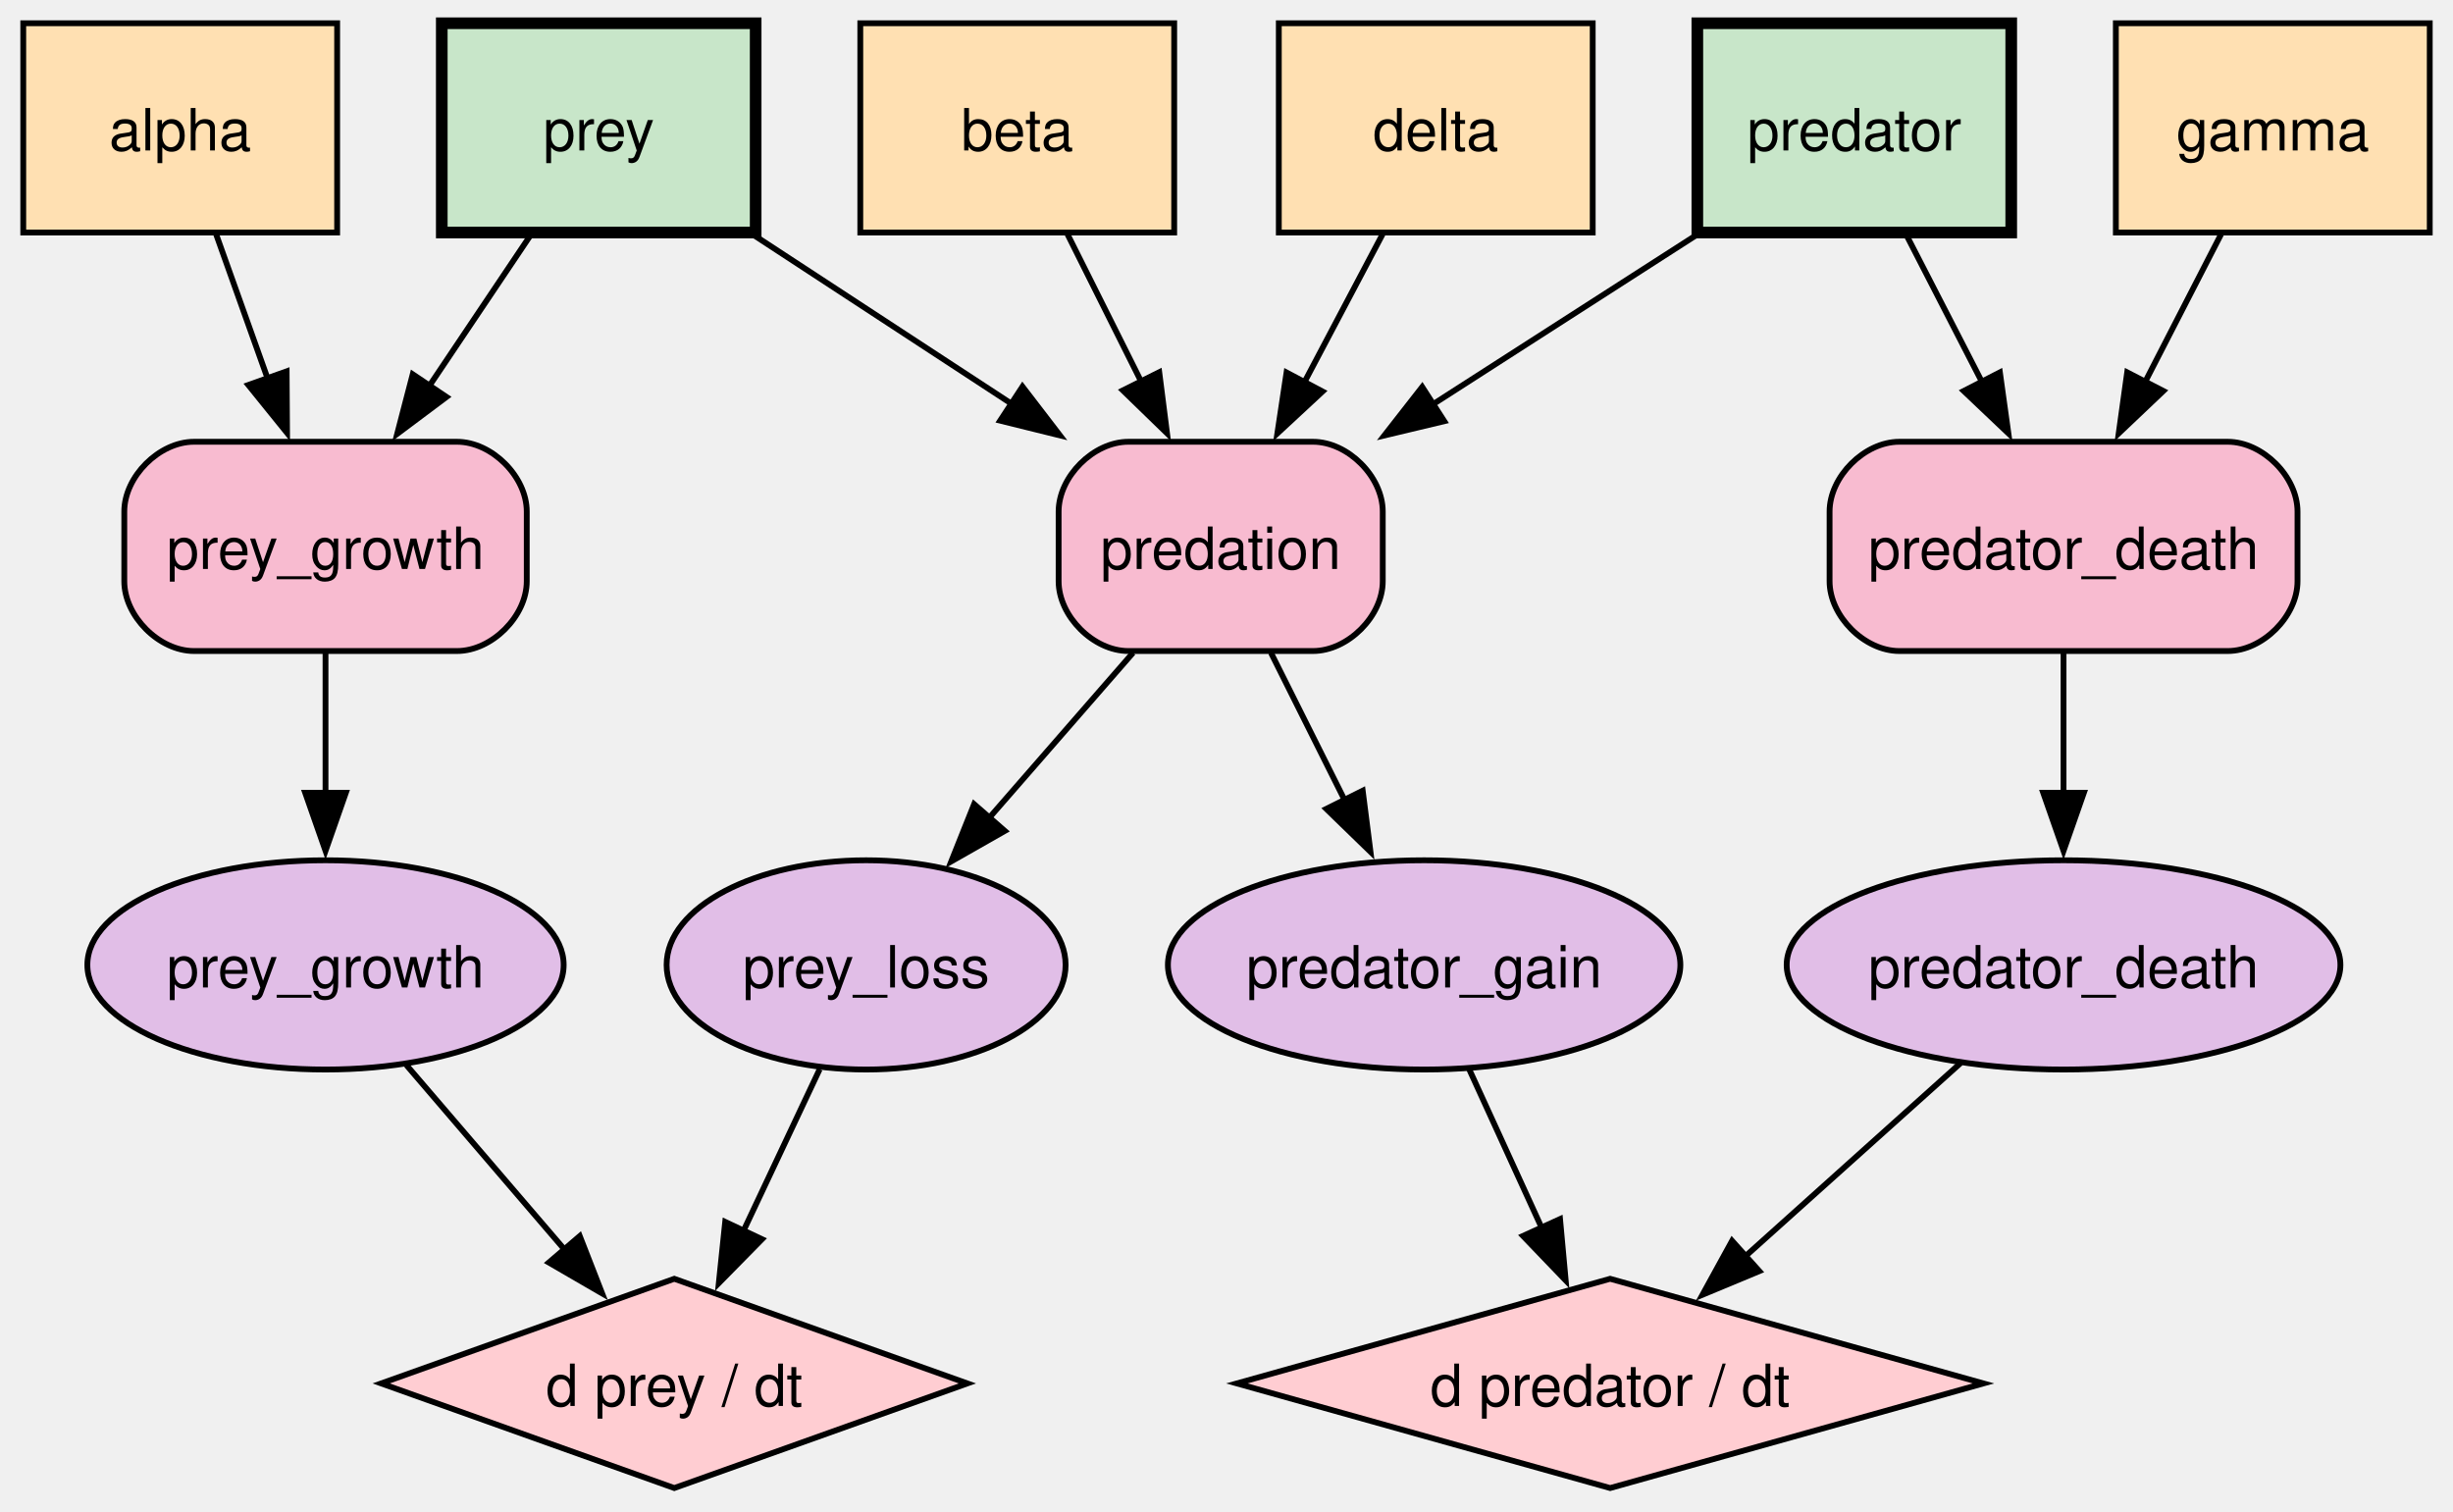
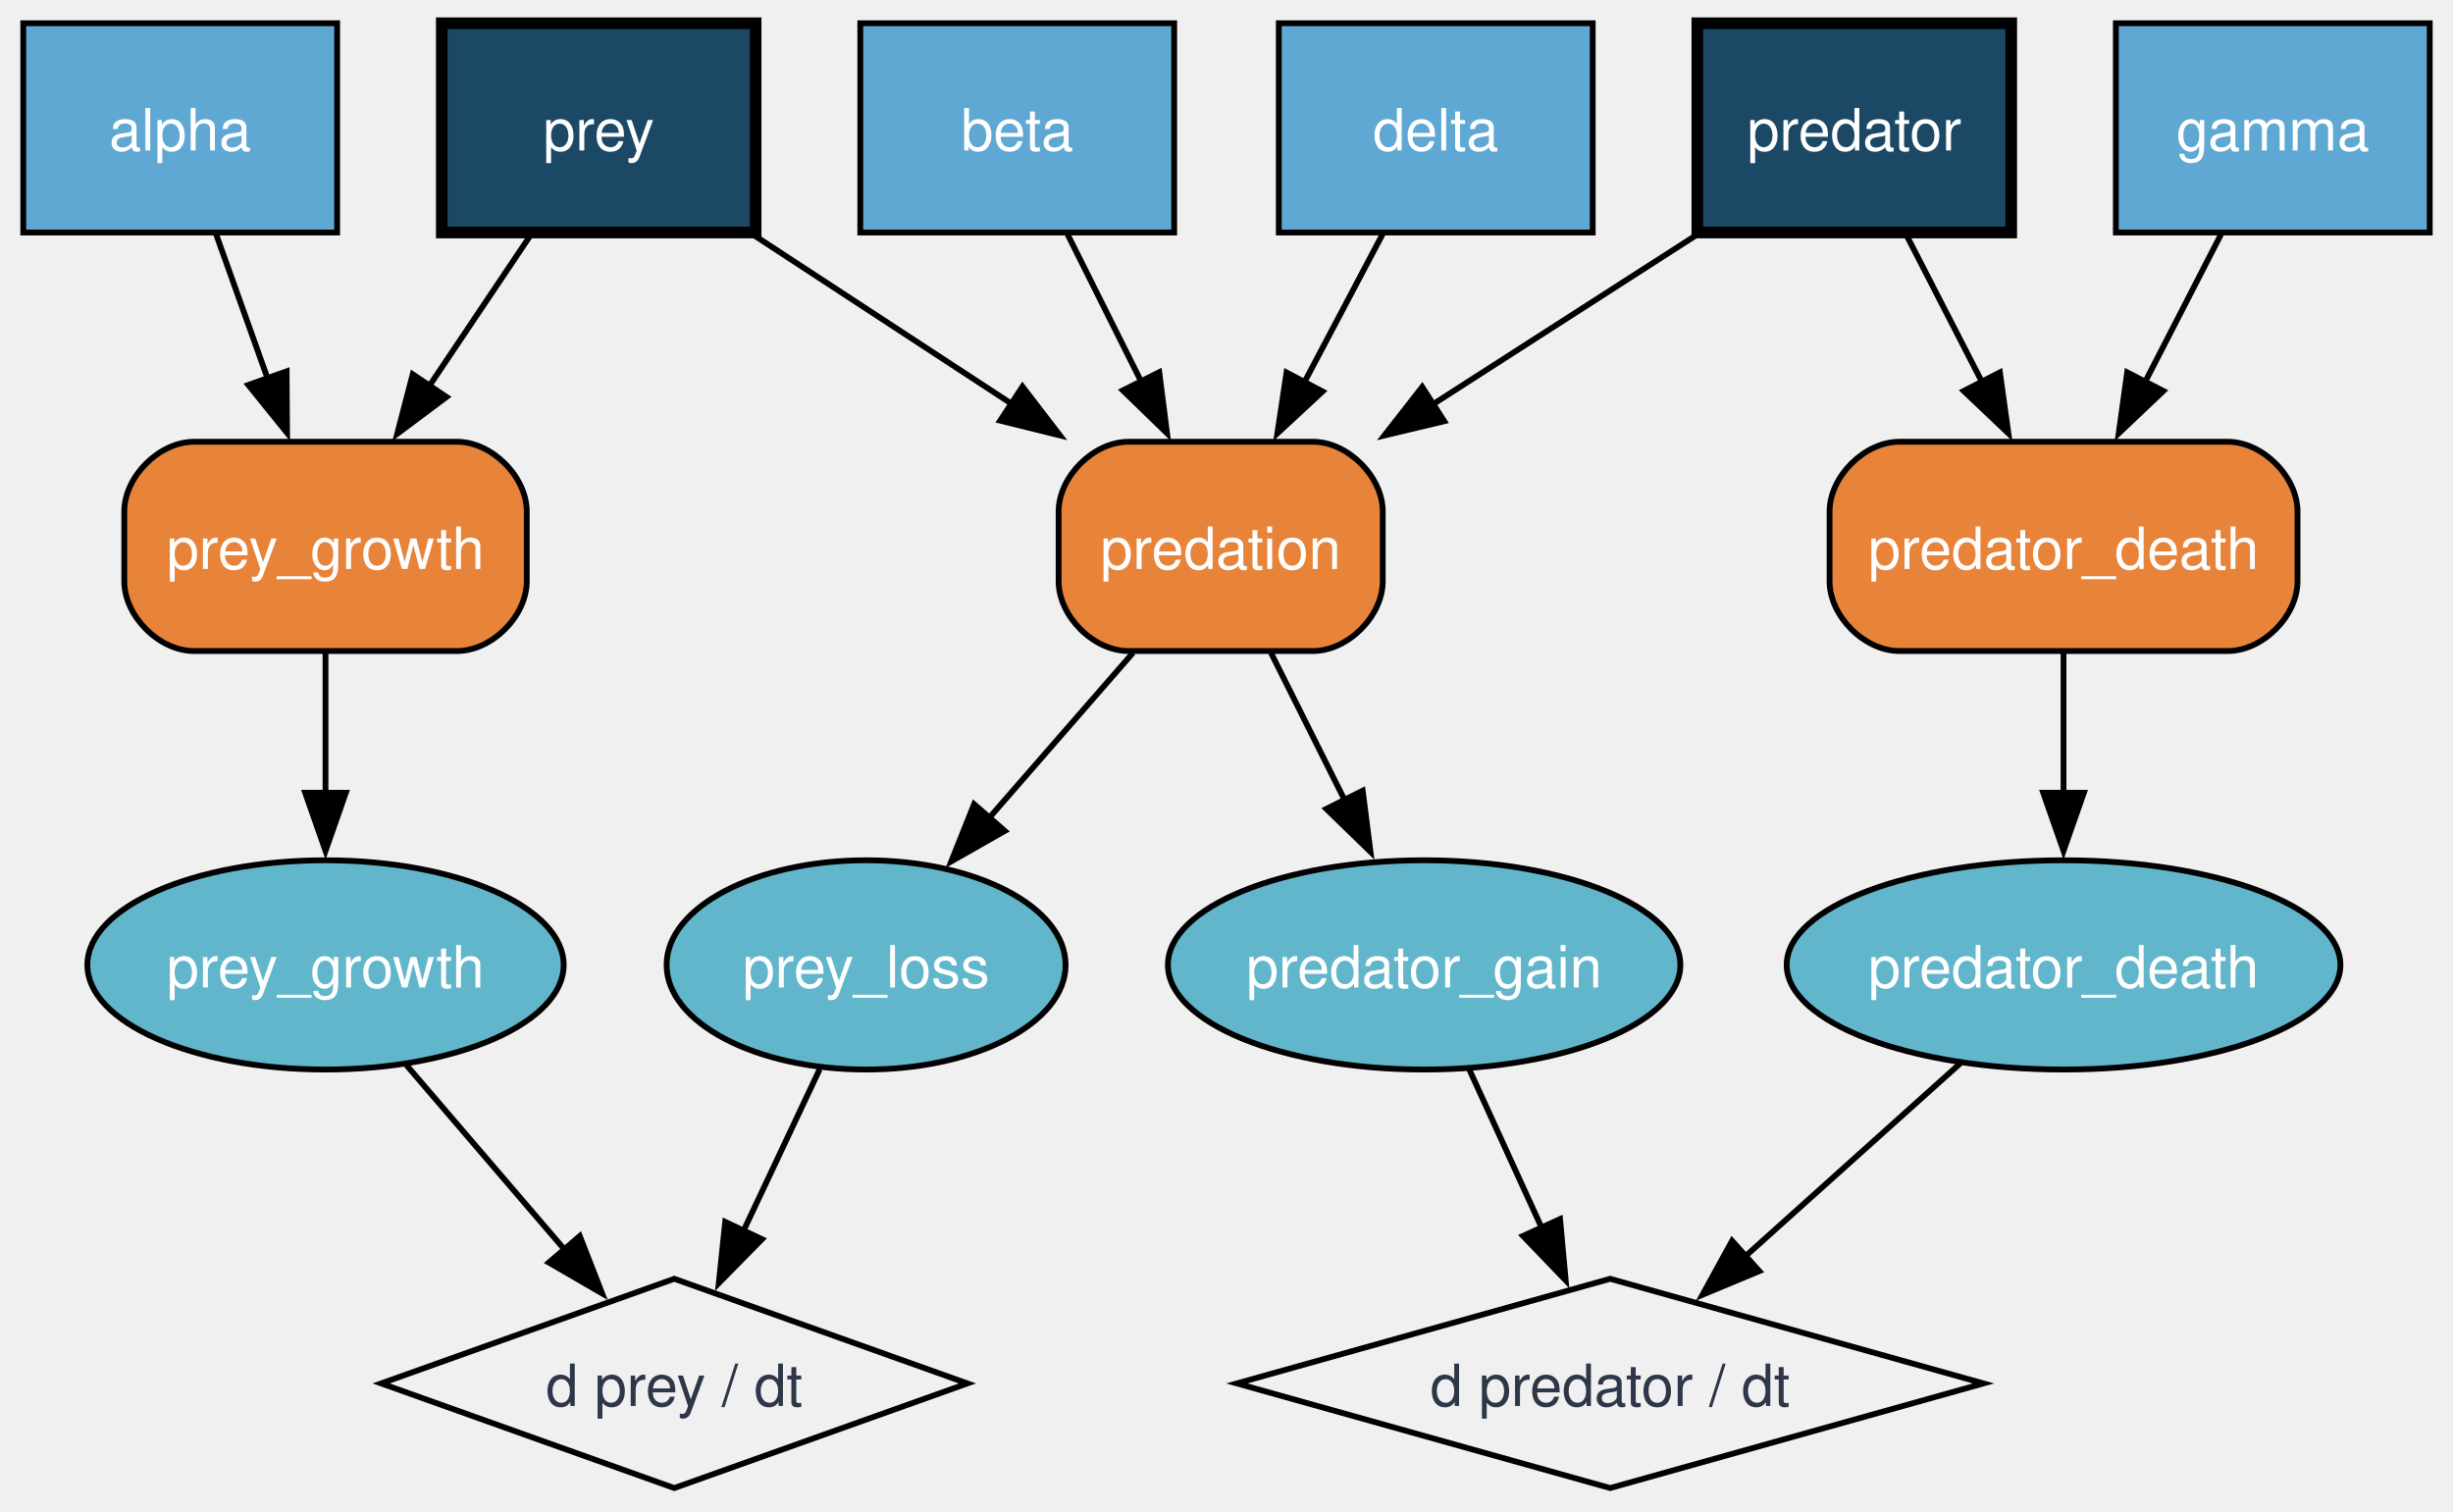
<svg xmlns="http://www.w3.org/2000/svg" width="422pt" height="260pt" viewBox="0.00 0.00 422.00 260.00">
  <g id="graph0" class="graph" transform="scale(1 1) rotate(0) translate(4 256)">
    <g id="node1" class="node">
-       <ellipse fill="#e1bee7" stroke="black" cx="351" cy="-90" rx="47.63" ry="18" />
-       <text xml:space="preserve" text-anchor="middle" x="351" y="-86.12" font-family="Helvetica,sans-Serif" font-size="10.00">predator_death</text>
+       <ellipse fill="#62b6cb" stroke="black" cx="351" cy="-90" rx="47.63" ry="18" />
+       <text xml:space="preserve" text-anchor="middle" x="351" y="-86.12" font-family="Helvetica,sans-Serif" font-size="10.00" fill="white">predator_death</text>
    </g>
    <g id="node15" class="node">
-       <polygon fill="#ffcdd2" stroke="black" points="273,-36 208.78,-18 273,0 337.22,-18 273,-36" />
-       <text xml:space="preserve" text-anchor="middle" x="273" y="-14.12" font-family="Helvetica,sans-Serif" font-size="10.00">d predator / dt</text>
+       <polygon fill="#f0f0f0" stroke="black" points="273,-36 208.78,-18 273,0 337.22,-18 273,-36" />
+       <text xml:space="preserve" text-anchor="middle" x="273" y="-14.12" font-family="Helvetica,sans-Serif" font-size="10.00" fill="#2d3748">d predator / dt</text>
    </g>
    <g id="edge16" class="edge">
      <path fill="none" stroke="black" d="M333.3,-73.12C322.34,-63.28 308.14,-50.54 296.28,-39.89" />
      <polygon fill="black" stroke="black" points="298.66,-37.32 288.88,-33.25 293.98,-42.53 298.66,-37.32" />
    </g>
    <g id="node2" class="node">
-       <ellipse fill="#e1bee7" stroke="black" cx="241" cy="-90" rx="44.08" ry="18" />
-       <text xml:space="preserve" text-anchor="middle" x="241" y="-86.12" font-family="Helvetica,sans-Serif" font-size="10.00">predator_gain</text>
+       <ellipse fill="#62b6cb" stroke="black" cx="241" cy="-90" rx="44.08" ry="18" />
+       <text xml:space="preserve" text-anchor="middle" x="241" y="-86.12" font-family="Helvetica,sans-Serif" font-size="10.00" fill="white">predator_gain</text>
    </g>
    <g id="edge15" class="edge">
      <path fill="none" stroke="black" d="M248.75,-72.05C252.48,-63.89 257.04,-53.91 261.2,-44.82" />
      <polygon fill="black" stroke="black" points="264.38,-46.28 265.35,-35.73 258.01,-43.37 264.38,-46.28" />
    </g>
    <g id="node3" class="node">
-       <ellipse fill="#e1bee7" stroke="black" cx="52" cy="-90" rx="40.97" ry="18" />
-       <text xml:space="preserve" text-anchor="middle" x="52" y="-86.12" font-family="Helvetica,sans-Serif" font-size="10.00">prey_growth</text>
+       <ellipse fill="#62b6cb" stroke="black" cx="52" cy="-90" rx="40.97" ry="18" />
+       <text xml:space="preserve" text-anchor="middle" x="52" y="-86.12" font-family="Helvetica,sans-Serif" font-size="10.00" fill="white">prey_growth</text>
    </g>
    <g id="node14" class="node">
-       <polygon fill="#ffcdd2" stroke="black" points="112,-36 61.58,-18 112,0 162.42,-18 112,-36" />
-       <text xml:space="preserve" text-anchor="middle" x="112" y="-14.12" font-family="Helvetica,sans-Serif" font-size="10.00">d prey / dt</text>
+       <polygon fill="#f0f0f0" stroke="black" points="112,-36 61.58,-18 112,0 162.42,-18 112,-36" />
+       <text xml:space="preserve" text-anchor="middle" x="112" y="-14.12" font-family="Helvetica,sans-Serif" font-size="10.00" fill="#2d3748">d prey / dt</text>
    </g>
    <g id="edge13" class="edge">
      <path fill="none" stroke="black" d="M65.92,-72.76C74.06,-63.27 84.44,-51.16 93.29,-40.83" />
      <polygon fill="black" stroke="black" points="95.74,-43.35 99.59,-33.48 90.42,-38.8 95.74,-43.35" />
    </g>
    <g id="node4" class="node">
-       <ellipse fill="#e1bee7" stroke="black" cx="145" cy="-90" rx="34.32" ry="18" />
-       <text xml:space="preserve" text-anchor="middle" x="145" y="-86.12" font-family="Helvetica,sans-Serif" font-size="10.00">prey_loss</text>
+       <ellipse fill="#62b6cb" stroke="black" cx="145" cy="-90" rx="34.32" ry="18" />
+       <text xml:space="preserve" text-anchor="middle" x="145" y="-86.12" font-family="Helvetica,sans-Serif" font-size="10.00" fill="white">prey_loss</text>
    </g>
    <g id="edge14" class="edge">
      <path fill="none" stroke="black" d="M137.01,-72.05C133.06,-63.68 128.22,-53.4 123.85,-44.13" />
      <polygon fill="black" stroke="black" points="127.09,-42.81 119.66,-35.26 120.76,-45.79 127.09,-42.81" />
    </g>
    <g id="node5" class="node">
-       <polygon fill="#ffe0b2" stroke="black" points="54,-252 0,-252 0,-216 54,-216 54,-252" />
-       <text xml:space="preserve" text-anchor="middle" x="27" y="-230.12" font-family="Helvetica,sans-Serif" font-size="10.00">alpha</text>
+       <polygon fill="#5fa8d3" stroke="black" points="54,-252 0,-252 0,-216 54,-216 54,-252" />
+       <text xml:space="preserve" text-anchor="middle" x="27" y="-230.12" font-family="Helvetica,sans-Serif" font-size="10.00" fill="white">alpha</text>
    </g>
    <g id="node11" class="node">
-       <path fill="#f8bbd0" stroke="black" d="M74.62,-180C74.62,-180 29.38,-180 29.38,-180 23.38,-180 17.38,-174 17.38,-168 17.38,-168 17.38,-156 17.38,-156 17.38,-150 23.38,-144 29.38,-144 29.38,-144 74.62,-144 74.62,-144 80.62,-144 86.62,-150 86.62,-156 86.62,-156 86.62,-168 86.62,-168 86.62,-174 80.62,-180 74.62,-180" />
-       <text xml:space="preserve" text-anchor="middle" x="52" y="-158.12" font-family="Helvetica,sans-Serif" font-size="10.00">prey_growth</text>
+       <path fill="#e8833a" stroke="black" d="M74.62,-180C74.62,-180 29.38,-180 29.38,-180 23.38,-180 17.38,-174 17.38,-168 17.38,-168 17.38,-156 17.38,-156 17.38,-150 23.38,-144 29.38,-144 29.38,-144 74.62,-144 74.62,-144 80.62,-144 86.62,-150 86.62,-156 86.62,-156 86.62,-168 86.62,-168 86.62,-174 80.62,-180 74.62,-180" />
+       <text xml:space="preserve" text-anchor="middle" x="52" y="-158.12" font-family="Helvetica,sans-Serif" font-size="10.00" fill="white">prey_growth</text>
    </g>
    <g id="edge2" class="edge">
      <path fill="none" stroke="black" d="M33.18,-215.7C35.87,-208.15 39.1,-199.12 42.11,-190.68" />
      <polygon fill="black" stroke="black" points="45.31,-192.12 45.38,-181.53 38.72,-189.77 45.31,-192.12" />
    </g>
    <g id="node6" class="node">
-       <polygon fill="#ffe0b2" stroke="black" points="198,-252 144,-252 144,-216 198,-216 198,-252" />
-       <text xml:space="preserve" text-anchor="middle" x="171" y="-230.12" font-family="Helvetica,sans-Serif" font-size="10.00">beta</text>
+       <polygon fill="#5fa8d3" stroke="black" points="198,-252 144,-252 144,-216 198,-216 198,-252" />
+       <text xml:space="preserve" text-anchor="middle" x="171" y="-230.12" font-family="Helvetica,sans-Serif" font-size="10.00" fill="white">beta</text>
    </g>
    <g id="node12" class="node">
-       <path fill="#f8bbd0" stroke="black" d="M221.88,-180C221.88,-180 190.12,-180 190.12,-180 184.12,-180 178.12,-174 178.12,-168 178.12,-168 178.12,-156 178.12,-156 178.12,-150 184.12,-144 190.12,-144 190.12,-144 221.88,-144 221.88,-144 227.88,-144 233.88,-150 233.88,-156 233.88,-156 233.88,-168 233.88,-168 233.88,-174 227.88,-180 221.88,-180" />
-       <text xml:space="preserve" text-anchor="middle" x="206" y="-158.12" font-family="Helvetica,sans-Serif" font-size="10.00">predation</text>
+       <path fill="#e8833a" stroke="black" d="M221.88,-180C221.88,-180 190.12,-180 190.12,-180 184.12,-180 178.12,-174 178.12,-168 178.12,-168 178.12,-156 178.12,-156 178.12,-150 184.12,-144 190.12,-144 190.12,-144 221.88,-144 221.88,-144 227.88,-144 233.88,-150 233.88,-156 233.88,-156 233.88,-168 233.88,-168 233.88,-174 227.88,-180 221.88,-180" />
+       <text xml:space="preserve" text-anchor="middle" x="206" y="-158.12" font-family="Helvetica,sans-Serif" font-size="10.00" fill="white">predation</text>
    </g>
    <g id="edge6" class="edge">
      <path fill="none" stroke="black" d="M179.65,-215.7C183.47,-208.07 188.04,-198.92 192.3,-190.4" />
      <polygon fill="black" stroke="black" points="195.43,-191.97 196.77,-181.46 189.17,-188.84 195.43,-191.97" />
    </g>
    <g id="node7" class="node">
-       <polygon fill="#ffe0b2" stroke="black" points="270,-252 216,-252 216,-216 270,-216 270,-252" />
-       <text xml:space="preserve" text-anchor="middle" x="243" y="-230.12" font-family="Helvetica,sans-Serif" font-size="10.00">delta</text>
+       <polygon fill="#5fa8d3" stroke="black" points="270,-252 216,-252 216,-216 270,-216 270,-252" />
+       <text xml:space="preserve" text-anchor="middle" x="243" y="-230.12" font-family="Helvetica,sans-Serif" font-size="10.00" fill="white">delta</text>
    </g>
    <g id="edge7" class="edge">
      <path fill="none" stroke="black" d="M233.85,-215.7C229.78,-207.98 224.88,-198.71 220.33,-190.11" />
      <polygon fill="black" stroke="black" points="223.52,-188.65 215.75,-181.44 217.33,-191.92 223.52,-188.65" />
    </g>
    <g id="node8" class="node">
-       <polygon fill="#ffe0b2" stroke="black" points="414,-252 360,-252 360,-216 414,-216 414,-252" />
-       <text xml:space="preserve" text-anchor="middle" x="387" y="-230.12" font-family="Helvetica,sans-Serif" font-size="10.00">gamma</text>
+       <polygon fill="#5fa8d3" stroke="black" points="414,-252 360,-252 360,-216 414,-216 414,-252" />
+       <text xml:space="preserve" text-anchor="middle" x="387" y="-230.12" font-family="Helvetica,sans-Serif" font-size="10.00" fill="white">gamma</text>
    </g>
    <g id="node13" class="node">
-       <path fill="#f8bbd0" stroke="black" d="M379.25,-180C379.25,-180 322.75,-180 322.75,-180 316.75,-180 310.75,-174 310.75,-168 310.75,-168 310.75,-156 310.75,-156 310.75,-150 316.75,-144 322.75,-144 322.75,-144 379.25,-144 379.25,-144 385.25,-144 391.25,-150 391.25,-156 391.25,-156 391.25,-168 391.25,-168 391.25,-174 385.25,-180 379.25,-180" />
-       <text xml:space="preserve" text-anchor="middle" x="351" y="-158.12" font-family="Helvetica,sans-Serif" font-size="10.00">predator_death</text>
+       <path fill="#e8833a" stroke="black" d="M379.25,-180C379.25,-180 322.75,-180 322.75,-180 316.75,-180 310.75,-174 310.75,-168 310.75,-168 310.75,-156 310.75,-156 310.75,-150 316.75,-144 322.75,-144 322.75,-144 379.25,-144 379.25,-144 385.25,-144 391.25,-150 391.25,-156 391.25,-156 391.25,-168 391.25,-168 391.25,-174 385.25,-180 379.25,-180" />
+       <text xml:space="preserve" text-anchor="middle" x="351" y="-158.12" font-family="Helvetica,sans-Serif" font-size="10.00" fill="white">predator_death</text>
    </g>
    <g id="edge11" class="edge">
      <path fill="none" stroke="black" d="M378.1,-215.7C374.13,-207.98 369.37,-198.71 364.94,-190.11" />
      <polygon fill="black" stroke="black" points="368.17,-188.74 360.49,-181.45 361.95,-191.94 368.17,-188.74" />
    </g>
    <g id="node9" class="node">
-       <polygon fill="#c8e6c9" stroke="black" stroke-width="2" points="342,-252 288,-252 288,-216 342,-216 342,-252" />
-       <text xml:space="preserve" text-anchor="middle" x="315" y="-230.12" font-family="Helvetica,sans-Serif" font-size="10.00">predator</text>
+       <polygon fill="#1b4965" stroke="black" stroke-width="2" points="342,-252 288,-252 288,-216 342,-216 342,-252" />
+       <text xml:space="preserve" text-anchor="middle" x="315" y="-230.12" font-family="Helvetica,sans-Serif" font-size="10.00" fill="white">predator</text>
    </g>
    <g id="edge5" class="edge">
      <path fill="none" stroke="black" d="M287.78,-215.52C274.02,-206.68 257.13,-195.84 242.29,-186.3" />
      <polygon fill="black" stroke="black" points="244.46,-183.54 234.15,-181.08 240.67,-189.43 244.46,-183.54" />
    </g>
    <g id="edge10" class="edge">
      <path fill="none" stroke="black" d="M323.9,-215.7C327.87,-207.98 332.63,-198.71 337.06,-190.11" />
      <polygon fill="black" stroke="black" points="340.05,-191.94 341.51,-181.45 333.83,-188.74 340.05,-191.94" />
    </g>
    <g id="node10" class="node">
-       <polygon fill="#c8e6c9" stroke="black" stroke-width="2" points="126,-252 72,-252 72,-216 126,-216 126,-252" />
-       <text xml:space="preserve" text-anchor="middle" x="99" y="-230.12" font-family="Helvetica,sans-Serif" font-size="10.00">prey</text>
+       <polygon fill="#1b4965" stroke="black" stroke-width="2" points="126,-252 72,-252 72,-216 126,-216 126,-252" />
+       <text xml:space="preserve" text-anchor="middle" x="99" y="-230.12" font-family="Helvetica,sans-Serif" font-size="10.00" fill="white">prey</text>
    </g>
    <g id="edge1" class="edge">
      <path fill="none" stroke="black" d="M87.38,-215.7C82.09,-207.81 75.7,-198.3 69.82,-189.55" />
      <polygon fill="black" stroke="black" points="72.81,-187.71 64.33,-181.36 67,-191.61 72.81,-187.71" />
    </g>
    <g id="edge4" class="edge">
      <path fill="none" stroke="black" d="M125.72,-215.52C139.23,-206.68 155.81,-195.84 170.38,-186.3" />
      <polygon fill="black" stroke="black" points="171.9,-189.49 178.35,-181.09 168.06,-183.63 171.9,-189.49" />
    </g>
    <g id="edge3" class="edge">
      <path fill="none" stroke="black" d="M52,-143.7C52,-136.41 52,-127.73 52,-119.54" />
      <polygon fill="black" stroke="black" points="55.5,-119.62 52,-109.62 48.5,-119.62 55.5,-119.62" />
    </g>
    <g id="edge9" class="edge">
      <path fill="none" stroke="black" d="M214.65,-143.7C218.47,-136.07 223.04,-126.92 227.3,-118.4" />
      <polygon fill="black" stroke="black" points="230.43,-119.97 231.77,-109.46 224.17,-116.84 230.43,-119.97" />
    </g>
    <g id="edge8" class="edge">
      <path fill="none" stroke="black" d="M190.92,-143.7C183.44,-135.11 174.27,-124.58 166.1,-115.21" />
      <polygon fill="black" stroke="black" points="168.86,-113.05 159.65,-107.81 163.58,-117.65 168.86,-113.05" />
    </g>
    <g id="edge12" class="edge">
      <path fill="none" stroke="black" d="M351,-143.7C351,-136.41 351,-127.73 351,-119.54" />
      <polygon fill="black" stroke="black" points="354.5,-119.62 351,-109.62 347.5,-119.62 354.5,-119.62" />
    </g>
  </g>
</svg>
